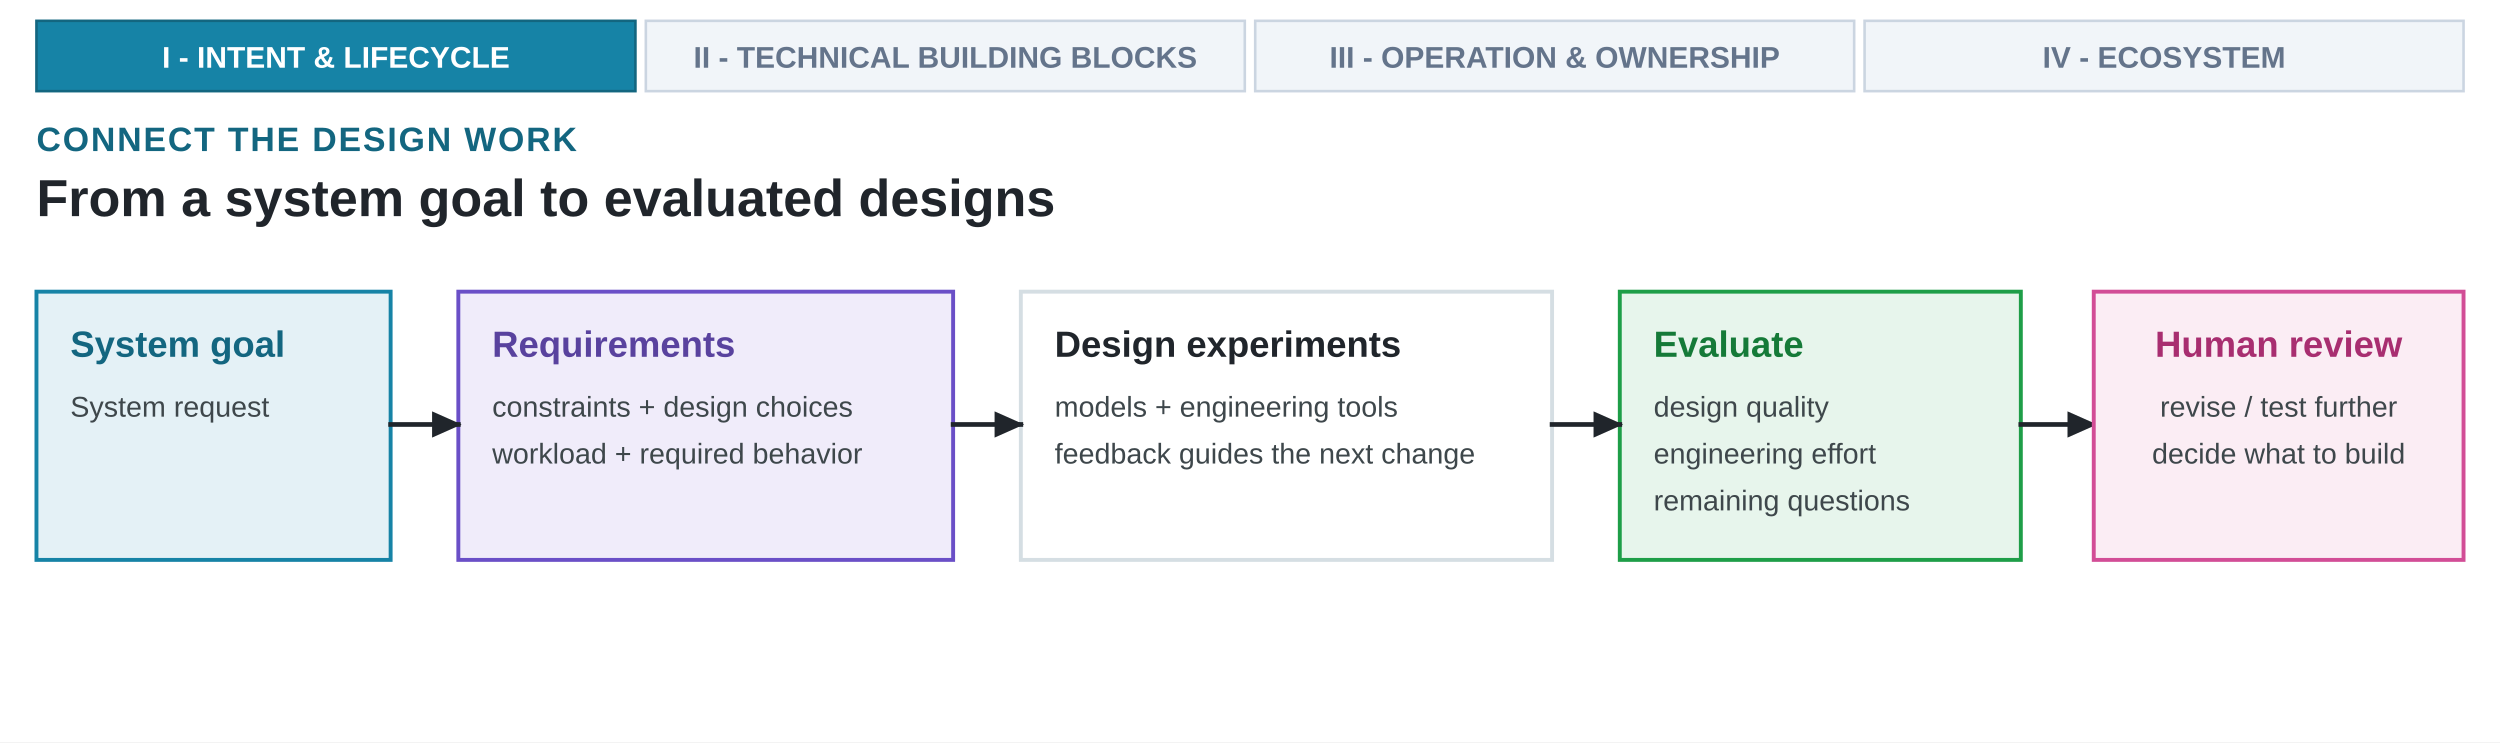
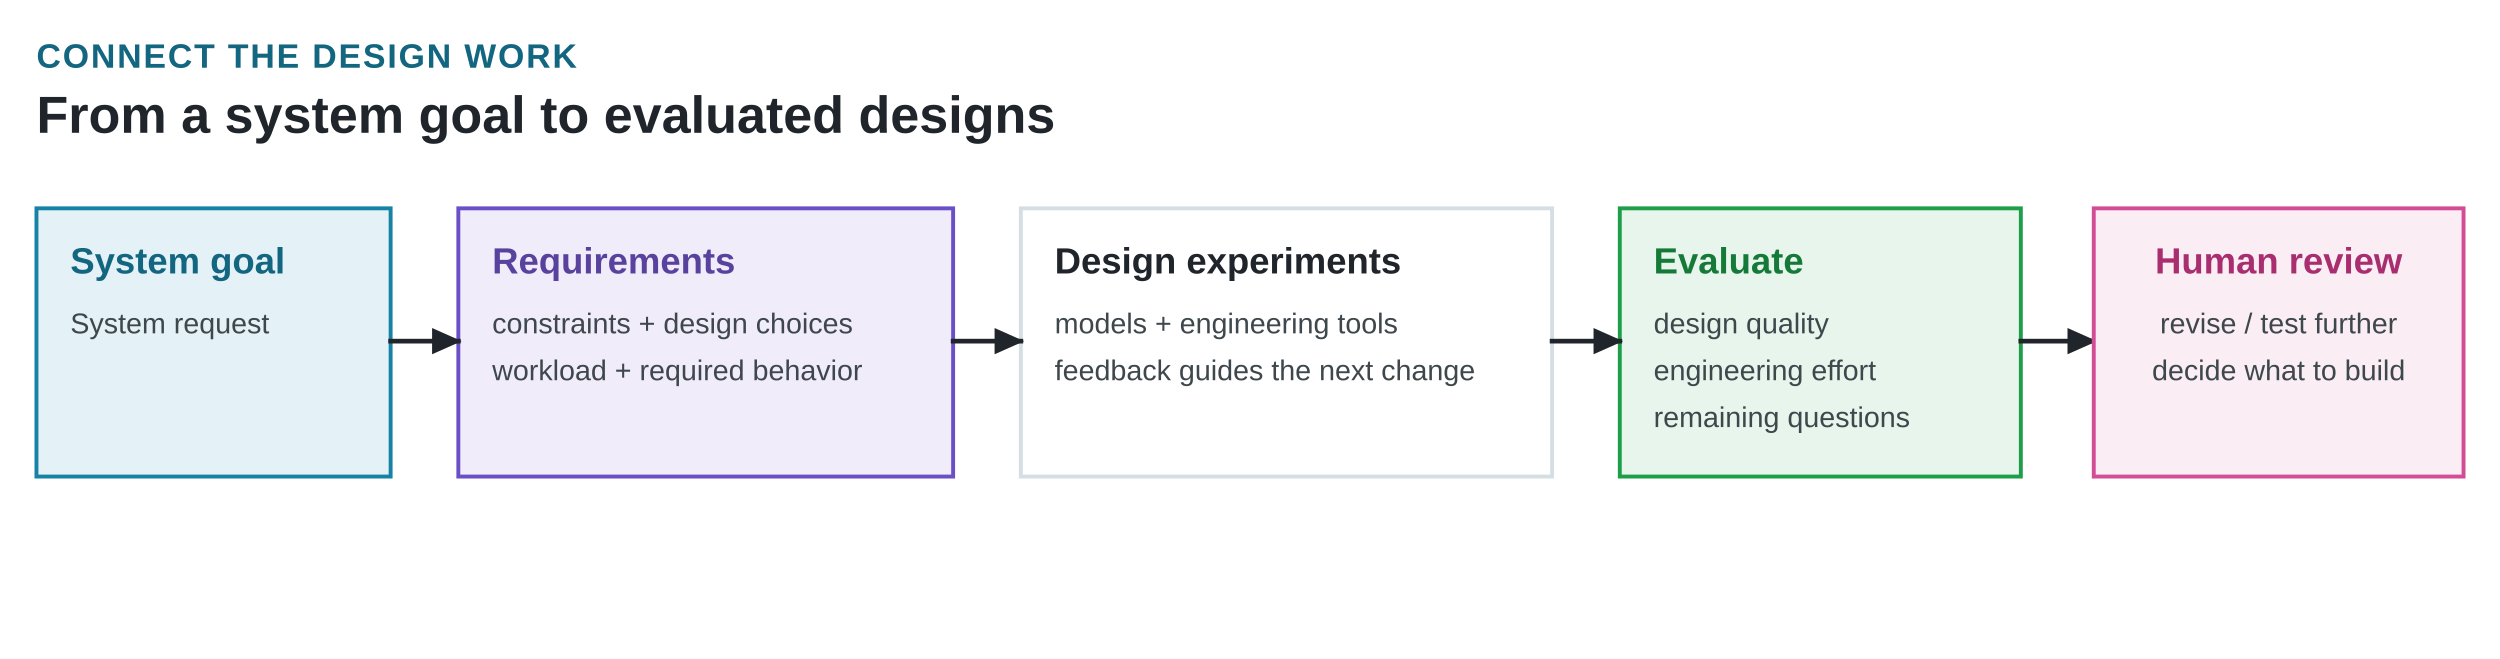
- <svg xmlns="http://www.w3.org/2000/svg" viewBox="0 0 960 285" role="img" aria-labelledby="cover-title-1 cover-desc-1">
+ <svg xmlns="http://www.w3.org/2000/svg" viewBox="0 32 960 253" role="img" aria-labelledby="cover-title-1 cover-desc-1">
  <defs>
    <marker id="arrow-ink" viewBox="0 0 10 10" refX="8" refY="5" markerWidth="7" markerHeight="7" orient="auto">
      <path d="M 0 1 L 9 5 L 0 9 Z" fill="#20252B" />
    </marker>
  </defs>
  <rect x="0" y="0" width="960" height="285" fill="#FFFFFF" />
-   <rect x="14.0" y="8" width="230.0" height="27" fill="#1683A6" stroke="#136680" stroke-width="1.0" />
-   <text x="129.0" y="26" text-anchor="middle" font-family="Arial, Helvetica, sans-serif" font-size="11.5" font-weight="700" fill="#FFFFFF">I - INTENT &amp; LIFECYCLE</text>
-   <rect x="248.0" y="8" width="230.0" height="27" fill="#F1F5F9" stroke="#CBD5E1" stroke-width="1.0" />
-   <text x="363.0" y="26" text-anchor="middle" font-family="Arial, Helvetica, sans-serif" font-size="11.5" font-weight="600" fill="#64748B">II - TECHNICAL BUILDING BLOCKS</text>
-   <rect x="482.0" y="8" width="230.0" height="27" fill="#F1F5F9" stroke="#CBD5E1" stroke-width="1.0" />
-   <text x="597.0" y="26" text-anchor="middle" font-family="Arial, Helvetica, sans-serif" font-size="11.5" font-weight="600" fill="#64748B">III - OPERATION &amp; OWNERSHIP</text>
-   <rect x="716.0" y="8" width="230.0" height="27" fill="#F1F5F9" stroke="#CBD5E1" stroke-width="1.0" />
-   <text x="831.0" y="26" text-anchor="middle" font-family="Arial, Helvetica, sans-serif" font-size="11.5" font-weight="600" fill="#64748B">IV - ECOSYSTEM</text>
  <text x="14" y="58" text-anchor="start" font-family="Arial, Helvetica, sans-serif" font-size="13" font-weight="700" fill="#136680" letter-spacing="0.7">CONNECT THE DESIGN WORK</text>
  <text x="14" y="83" text-anchor="start" font-family="Arial, Helvetica, sans-serif" font-size="20" font-weight="700" fill="#20252B">From a system goal to evaluated designs</text>
  <rect x="14" y="112" width="136" height="103" fill="#E4F1F6" stroke="#1683A6" stroke-width="1.5" />
  <text x="27" y="137" text-anchor="start" font-family="Arial, Helvetica, sans-serif" font-size="14" font-weight="700" fill="#136680">System goal</text>
  <text x="27" y="160" text-anchor="start" font-family="Arial, Helvetica, sans-serif" font-size="11" font-weight="400" fill="#3E474B">System request</text>
  <rect x="176" y="112" width="190" height="103" fill="#F0ECFA" stroke="#6A4FC7" stroke-width="1.5" />
  <text x="189" y="137" text-anchor="start" font-family="Arial, Helvetica, sans-serif" font-size="14" font-weight="700" fill="#59429E">Requirements</text>
  <text x="189" y="160" text-anchor="start" font-family="Arial, Helvetica, sans-serif" font-size="11" font-weight="400" fill="#3E474B">constraints + design choices</text>
  <text x="189" y="178" text-anchor="start" font-family="Arial, Helvetica, sans-serif" font-size="11" font-weight="400" fill="#3E474B">workload + required behavior</text>
  <rect x="392" y="112" width="204" height="103" fill="#FFFFFF" stroke="#D5DEE3" stroke-width="1.5" />
  <text x="405" y="137" text-anchor="start" font-family="Arial, Helvetica, sans-serif" font-size="14" font-weight="700" fill="#20252B">Design experiments</text>
  <text x="405" y="160" text-anchor="start" font-family="Arial, Helvetica, sans-serif" font-size="11" font-weight="400" fill="#3E474B">models + engineering tools</text>
  <text x="405" y="178" text-anchor="start" font-family="Arial, Helvetica, sans-serif" font-size="11" font-weight="400" fill="#3E474B">feedback guides the next change</text>
  <rect x="622" y="112" width="154" height="103" fill="#E7F5EC" stroke="#1E9E48" stroke-width="1.5" />
  <text x="635" y="137" text-anchor="start" font-family="Arial, Helvetica, sans-serif" font-size="14" font-weight="700" fill="#157A38">Evaluate</text>
  <text x="635" y="160" text-anchor="start" font-family="Arial, Helvetica, sans-serif" font-size="11" font-weight="400" fill="#3E474B">design quality</text>
  <text x="635" y="178" text-anchor="start" font-family="Arial, Helvetica, sans-serif" font-size="11" font-weight="400" fill="#3E474B">engineering effort</text>
  <text x="635" y="196" text-anchor="start" font-family="Arial, Helvetica, sans-serif" font-size="11" font-weight="400" fill="#3E474B">remaining questions</text>
  <path d="M 150 163 H 176" fill="none" stroke="#20252B" stroke-width="1.8" stroke-linecap="square" stroke-linejoin="miter" marker-end="url(#arrow-ink)" />
  <path d="M 366 163 H 392" fill="none" stroke="#20252B" stroke-width="1.8" stroke-linecap="square" stroke-linejoin="miter" marker-end="url(#arrow-ink)" />
  <path d="M 596 163 H 622" fill="none" stroke="#20252B" stroke-width="1.8" stroke-linecap="square" stroke-linejoin="miter" marker-end="url(#arrow-ink)" />
  <path d="M 776 163 H 804" fill="none" stroke="#20252B" stroke-width="1.8" stroke-linecap="square" stroke-linejoin="miter" marker-end="url(#arrow-ink)" />
  <rect x="804" y="112" width="142" height="103" fill="#FBEDF4" stroke="#D24D96" stroke-width="1.5" />
  <text x="875.0" y="137" text-anchor="middle" font-family="Arial, Helvetica, sans-serif" font-size="14" font-weight="700" fill="#A82E70">Human review</text>
  <text x="875.0" y="160" text-anchor="middle" font-family="Arial, Helvetica, sans-serif" font-size="11" font-weight="400" fill="#3E474B">revise / test further</text>
  <text x="875.0" y="178" text-anchor="middle" font-family="Arial, Helvetica, sans-serif" font-size="11" font-weight="400" fill="#3E474B">decide what to build</text>
</svg>
